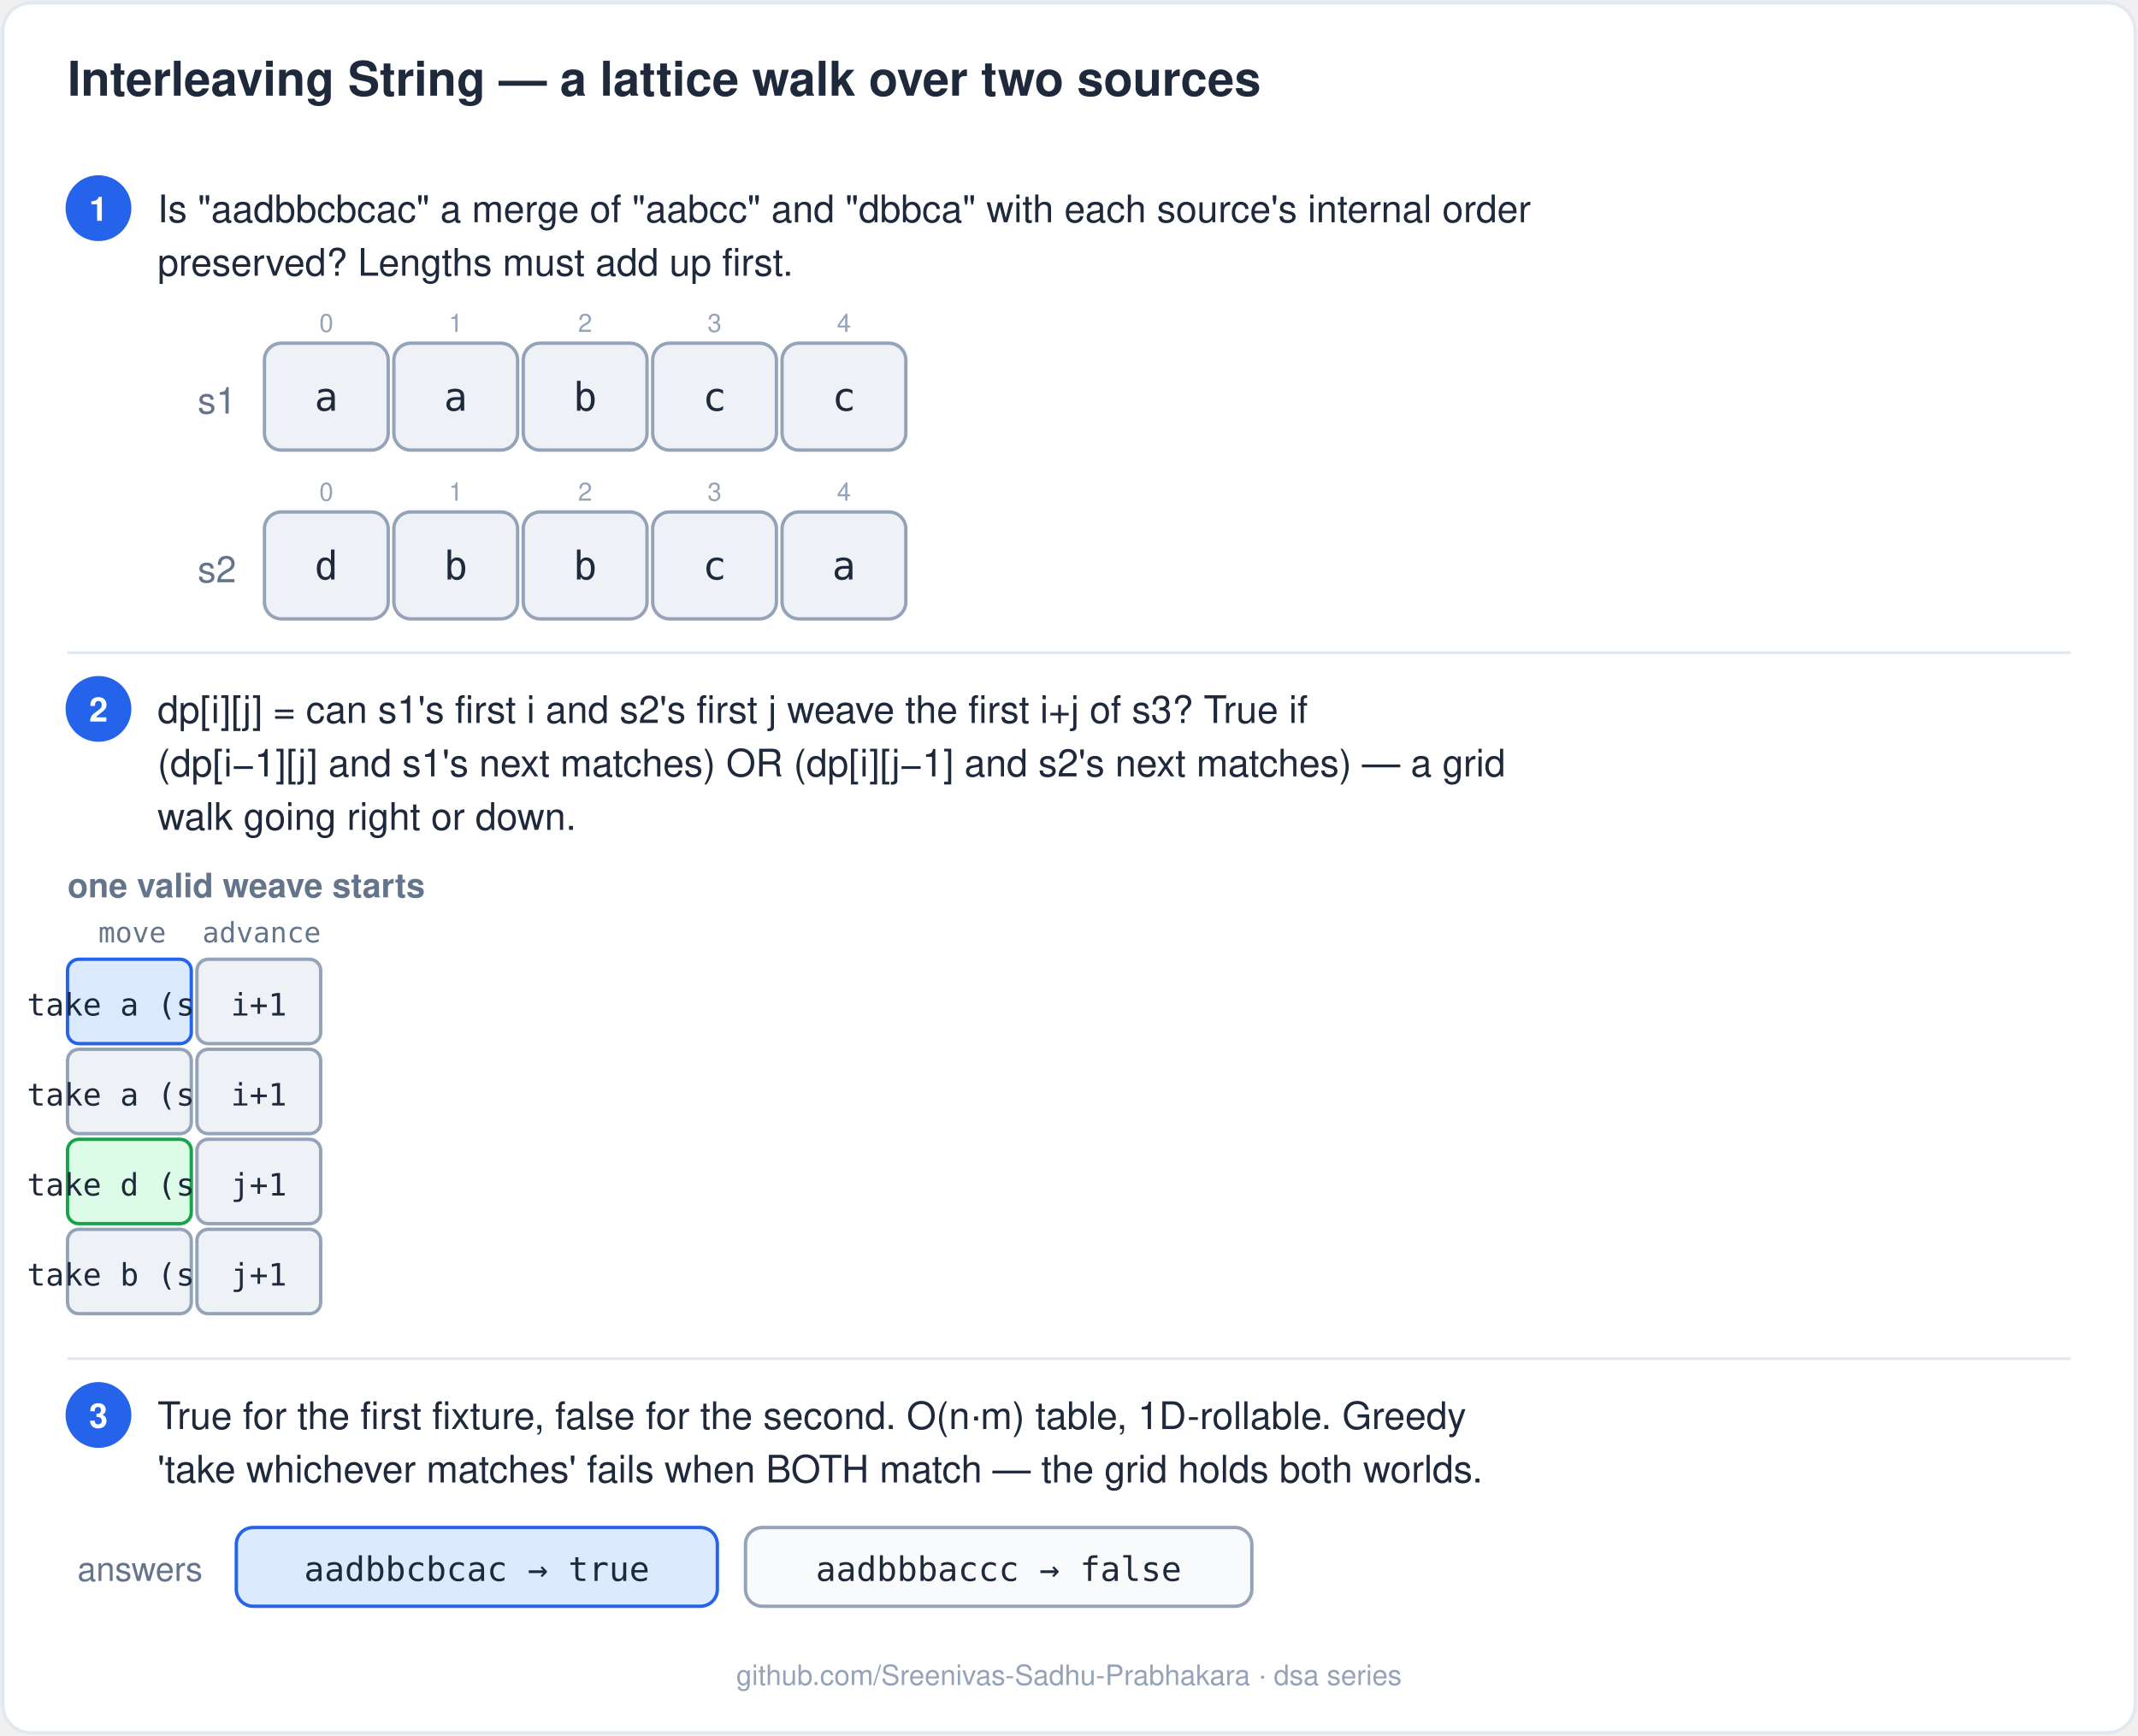
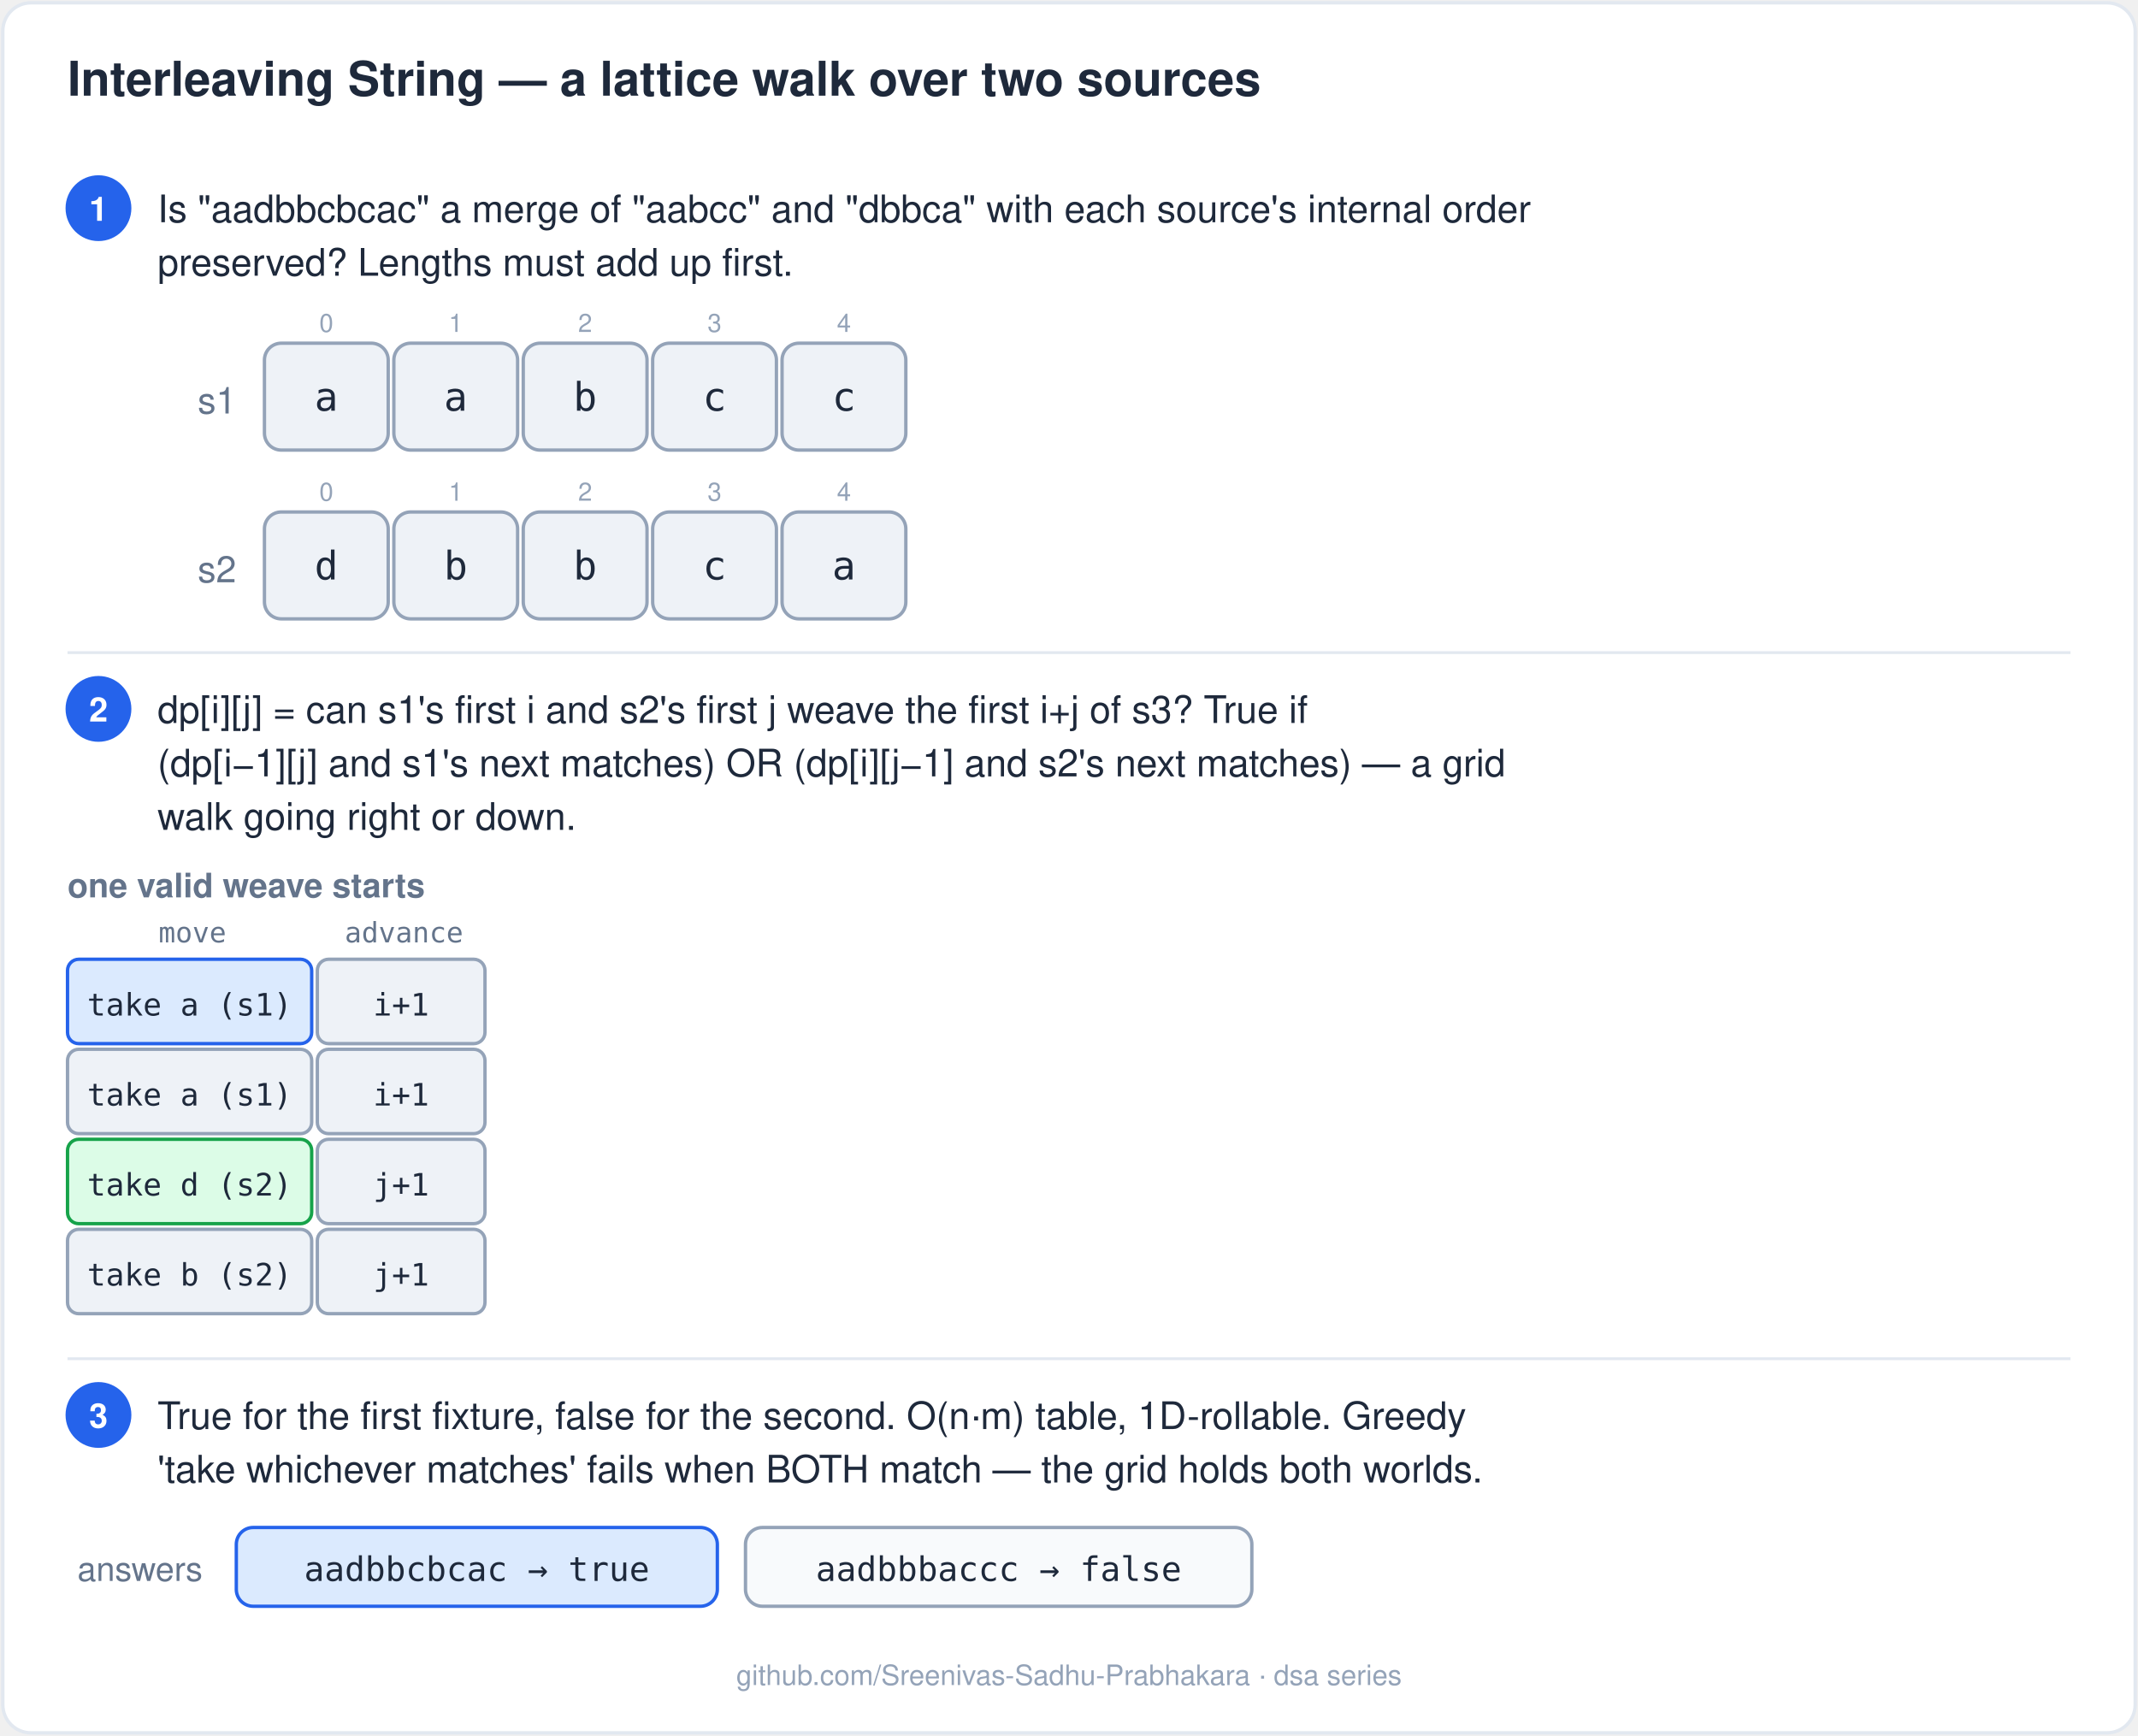
<svg xmlns="http://www.w3.org/2000/svg" width="760" height="617" viewBox="0 0 760 617" role="img" aria-label="Step-by-step visual walkthrough">
  <defs>
    <marker id="arr" markerWidth="8" markerHeight="8" refX="6" refY="3" orient="auto">
      <path d="M0,0 L7,3 L0,6 z" fill="context-stroke" />
    </marker>
  </defs>
  <rect x="1.0" y="1.0" width="758.0" height="615.0" rx="10" fill="#ffffff" stroke="#e2e8f0" stroke-width="1.2" />
  <text x="24.0" y="34.0" font-family="-apple-system,Segoe UI,Helvetica,Arial,sans-serif" font-size="17" fill="#1e293b" text-anchor="start" font-weight="600">Interleaving String — a lattice walk over two sources</text>
  <circle cx="35.0" cy="74.0" r="11" fill="#2563eb" stroke="#2563eb" stroke-width="1.4" />
  <text x="35.0" y="78.5" font-family="-apple-system,Segoe UI,Helvetica,Arial,sans-serif" font-size="12" fill="#ffffff" text-anchor="middle" font-weight="600">1</text>
  <text x="56.0" y="79.0" font-family="-apple-system,Segoe UI,Helvetica,Arial,sans-serif" font-size="13.5" fill="#1e293b" text-anchor="start">Is "aadbbcbcac" a merge of "aabcc" and "dbbca" with each source's internal order</text>
  <text x="56.0" y="98.0" font-family="-apple-system,Segoe UI,Helvetica,Arial,sans-serif" font-size="13.5" fill="#1e293b" text-anchor="start">preserved? Lengths must add up first.</text>
  <text x="84.0" y="147.0" font-family="-apple-system,Segoe UI,Helvetica,Arial,sans-serif" font-size="13" fill="#64748b" text-anchor="end">s1</text>
  <rect x="94.0" y="122.0" width="44.0" height="38.0" rx="6" fill="#eef2f7" stroke="#94a3b8" stroke-width="1.2" />
  <text x="116.0" y="146.0" font-family="ui-monospace,Menlo,monospace" font-size="14" fill="#1e293b" text-anchor="middle">a</text>
  <text x="116.0" y="118.0" font-family="-apple-system,Segoe UI,Helvetica,Arial,sans-serif" font-size="9" fill="#94a3b8" text-anchor="middle">0</text>
  <rect x="140.0" y="122.0" width="44.0" height="38.0" rx="6" fill="#eef2f7" stroke="#94a3b8" stroke-width="1.2" />
  <text x="162.0" y="146.0" font-family="ui-monospace,Menlo,monospace" font-size="14" fill="#1e293b" text-anchor="middle">a</text>
  <text x="162.0" y="118.0" font-family="-apple-system,Segoe UI,Helvetica,Arial,sans-serif" font-size="9" fill="#94a3b8" text-anchor="middle">1</text>
  <rect x="186.0" y="122.0" width="44.0" height="38.0" rx="6" fill="#eef2f7" stroke="#94a3b8" stroke-width="1.2" />
  <text x="208.0" y="146.0" font-family="ui-monospace,Menlo,monospace" font-size="14" fill="#1e293b" text-anchor="middle">b</text>
  <text x="208.0" y="118.0" font-family="-apple-system,Segoe UI,Helvetica,Arial,sans-serif" font-size="9" fill="#94a3b8" text-anchor="middle">2</text>
  <rect x="232.0" y="122.0" width="44.0" height="38.0" rx="6" fill="#eef2f7" stroke="#94a3b8" stroke-width="1.2" />
  <text x="254.0" y="146.0" font-family="ui-monospace,Menlo,monospace" font-size="14" fill="#1e293b" text-anchor="middle">c</text>
  <text x="254.0" y="118.0" font-family="-apple-system,Segoe UI,Helvetica,Arial,sans-serif" font-size="9" fill="#94a3b8" text-anchor="middle">3</text>
  <rect x="278.0" y="122.0" width="44.0" height="38.0" rx="6" fill="#eef2f7" stroke="#94a3b8" stroke-width="1.2" />
  <text x="300.0" y="146.0" font-family="ui-monospace,Menlo,monospace" font-size="14" fill="#1e293b" text-anchor="middle">c</text>
  <text x="300.0" y="118.0" font-family="-apple-system,Segoe UI,Helvetica,Arial,sans-serif" font-size="9" fill="#94a3b8" text-anchor="middle">4</text>
  <text x="84.0" y="207.0" font-family="-apple-system,Segoe UI,Helvetica,Arial,sans-serif" font-size="13" fill="#64748b" text-anchor="end">s2</text>
  <rect x="94.0" y="182.0" width="44.0" height="38.0" rx="6" fill="#eef2f7" stroke="#94a3b8" stroke-width="1.2" />
  <text x="116.0" y="206.0" font-family="ui-monospace,Menlo,monospace" font-size="14" fill="#1e293b" text-anchor="middle">d</text>
  <text x="116.0" y="178.0" font-family="-apple-system,Segoe UI,Helvetica,Arial,sans-serif" font-size="9" fill="#94a3b8" text-anchor="middle">0</text>
  <rect x="140.0" y="182.0" width="44.0" height="38.0" rx="6" fill="#eef2f7" stroke="#94a3b8" stroke-width="1.2" />
  <text x="162.0" y="206.0" font-family="ui-monospace,Menlo,monospace" font-size="14" fill="#1e293b" text-anchor="middle">b</text>
  <text x="162.0" y="178.0" font-family="-apple-system,Segoe UI,Helvetica,Arial,sans-serif" font-size="9" fill="#94a3b8" text-anchor="middle">1</text>
  <rect x="186.0" y="182.0" width="44.0" height="38.0" rx="6" fill="#eef2f7" stroke="#94a3b8" stroke-width="1.2" />
  <text x="208.0" y="206.0" font-family="ui-monospace,Menlo,monospace" font-size="14" fill="#1e293b" text-anchor="middle">b</text>
  <text x="208.0" y="178.0" font-family="-apple-system,Segoe UI,Helvetica,Arial,sans-serif" font-size="9" fill="#94a3b8" text-anchor="middle">2</text>
  <rect x="232.0" y="182.0" width="44.0" height="38.0" rx="6" fill="#eef2f7" stroke="#94a3b8" stroke-width="1.2" />
  <text x="254.0" y="206.0" font-family="ui-monospace,Menlo,monospace" font-size="14" fill="#1e293b" text-anchor="middle">c</text>
  <text x="254.0" y="178.0" font-family="-apple-system,Segoe UI,Helvetica,Arial,sans-serif" font-size="9" fill="#94a3b8" text-anchor="middle">3</text>
  <rect x="278.0" y="182.0" width="44.0" height="38.0" rx="6" fill="#eef2f7" stroke="#94a3b8" stroke-width="1.2" />
  <text x="300.0" y="206.0" font-family="ui-monospace,Menlo,monospace" font-size="14" fill="#1e293b" text-anchor="middle">a</text>
  <text x="300.0" y="178.0" font-family="-apple-system,Segoe UI,Helvetica,Arial,sans-serif" font-size="9" fill="#94a3b8" text-anchor="middle">4</text>
  <line x1="24.0" y1="232.0" x2="736.0" y2="232.0" stroke="#e2e8f0" stroke-width="1" />
  <circle cx="35.0" cy="252.0" r="11" fill="#2563eb" stroke="#2563eb" stroke-width="1.4" />
  <text x="35.0" y="256.5" font-family="-apple-system,Segoe UI,Helvetica,Arial,sans-serif" font-size="12" fill="#ffffff" text-anchor="middle" font-weight="600">2</text>
  <text x="56.0" y="257.0" font-family="-apple-system,Segoe UI,Helvetica,Arial,sans-serif" font-size="13.5" fill="#1e293b" text-anchor="start">dp[i][j] = can s1's first i and s2's first j weave the first i+j of s3? True if</text>
  <text x="56.0" y="276.0" font-family="-apple-system,Segoe UI,Helvetica,Arial,sans-serif" font-size="13.5" fill="#1e293b" text-anchor="start">(dp[i−1][j] and s1's next matches) OR (dp[i][j−1] and s2's next matches) — a grid</text>
  <text x="56.0" y="295.0" font-family="-apple-system,Segoe UI,Helvetica,Arial,sans-serif" font-size="13.5" fill="#1e293b" text-anchor="start">walk going right or down.</text>
  <text x="24.0" y="319.0" font-family="-apple-system,Segoe UI,Helvetica,Arial,sans-serif" font-size="12" fill="#64748b" text-anchor="start" font-weight="600">one valid weave starts</text>
-   <text x="47.0" y="335.0" font-family="ui-monospace,Menlo,monospace" font-size="10" fill="#64748b" text-anchor="middle">move</text>
-   <text x="93.0" y="335.0" font-family="ui-monospace,Menlo,monospace" font-size="10" fill="#64748b" text-anchor="middle">advance</text>
-   <rect x="24.0" y="341.0" width="44.0" height="30.0" rx="4" fill="#dbeafe" stroke="#2563eb" stroke-width="1.2" />
-   <text x="46.0" y="361.0" font-family="ui-monospace,Menlo,monospace" font-size="11" fill="#1e293b" text-anchor="middle">take a (s1)</text>
-   <rect x="70.0" y="341.0" width="44.0" height="30.0" rx="4" fill="#eef2f7" stroke="#94a3b8" stroke-width="1.2" />
-   <text x="92.0" y="361.0" font-family="ui-monospace,Menlo,monospace" font-size="11" fill="#1e293b" text-anchor="middle">i+1</text>
-   <rect x="24.0" y="373.0" width="44.0" height="30.0" rx="4" fill="#eef2f7" stroke="#94a3b8" stroke-width="1.2" />
-   <text x="46.0" y="393.0" font-family="ui-monospace,Menlo,monospace" font-size="11" fill="#1e293b" text-anchor="middle">take a (s1)</text>
-   <rect x="70.0" y="373.0" width="44.0" height="30.0" rx="4" fill="#eef2f7" stroke="#94a3b8" stroke-width="1.2" />
-   <text x="92.0" y="393.0" font-family="ui-monospace,Menlo,monospace" font-size="11" fill="#1e293b" text-anchor="middle">i+1</text>
-   <rect x="24.0" y="405.0" width="44.0" height="30.0" rx="4" fill="#dcfce7" stroke="#16a34a" stroke-width="1.2" />
-   <text x="46.0" y="425.0" font-family="ui-monospace,Menlo,monospace" font-size="11" fill="#1e293b" text-anchor="middle">take d (s2)</text>
-   <rect x="70.0" y="405.0" width="44.0" height="30.0" rx="4" fill="#eef2f7" stroke="#94a3b8" stroke-width="1.2" />
-   <text x="92.0" y="425.0" font-family="ui-monospace,Menlo,monospace" font-size="11" fill="#1e293b" text-anchor="middle">j+1</text>
-   <rect x="24.0" y="437.0" width="44.0" height="30.0" rx="4" fill="#eef2f7" stroke="#94a3b8" stroke-width="1.2" />
-   <text x="46.0" y="457.0" font-family="ui-monospace,Menlo,monospace" font-size="11" fill="#1e293b" text-anchor="middle">take b (s2)</text>
-   <rect x="70.0" y="437.0" width="44.0" height="30.0" rx="4" fill="#eef2f7" stroke="#94a3b8" stroke-width="1.2" />
-   <text x="92.0" y="457.0" font-family="ui-monospace,Menlo,monospace" font-size="11" fill="#1e293b" text-anchor="middle">j+1</text>
+   <text x="68.4" y="335.0" font-family="ui-monospace,Menlo,monospace" font-size="10" fill="#64748b" text-anchor="middle">move</text>
+   <text x="143.6" y="335.0" font-family="ui-monospace,Menlo,monospace" font-size="10" fill="#64748b" text-anchor="middle">advance</text>
+   <rect x="24.0" y="341.0" width="86.8" height="30.0" rx="4" fill="#dbeafe" stroke="#2563eb" stroke-width="1.2" />
+   <text x="67.4" y="361.0" font-family="ui-monospace,Menlo,monospace" font-size="11" fill="#1e293b" text-anchor="middle">take a (s1)</text>
+   <rect x="112.8" y="341.0" width="59.6" height="30.0" rx="4" fill="#eef2f7" stroke="#94a3b8" stroke-width="1.2" />
+   <text x="142.6" y="361.0" font-family="ui-monospace,Menlo,monospace" font-size="11" fill="#1e293b" text-anchor="middle">i+1</text>
+   <rect x="24.0" y="373.0" width="86.8" height="30.0" rx="4" fill="#eef2f7" stroke="#94a3b8" stroke-width="1.2" />
+   <text x="67.4" y="393.0" font-family="ui-monospace,Menlo,monospace" font-size="11" fill="#1e293b" text-anchor="middle">take a (s1)</text>
+   <rect x="112.8" y="373.0" width="59.6" height="30.0" rx="4" fill="#eef2f7" stroke="#94a3b8" stroke-width="1.2" />
+   <text x="142.6" y="393.0" font-family="ui-monospace,Menlo,monospace" font-size="11" fill="#1e293b" text-anchor="middle">i+1</text>
+   <rect x="24.0" y="405.0" width="86.8" height="30.0" rx="4" fill="#dcfce7" stroke="#16a34a" stroke-width="1.2" />
+   <text x="67.4" y="425.0" font-family="ui-monospace,Menlo,monospace" font-size="11" fill="#1e293b" text-anchor="middle">take d (s2)</text>
+   <rect x="112.8" y="405.0" width="59.6" height="30.0" rx="4" fill="#eef2f7" stroke="#94a3b8" stroke-width="1.2" />
+   <text x="142.6" y="425.0" font-family="ui-monospace,Menlo,monospace" font-size="11" fill="#1e293b" text-anchor="middle">j+1</text>
+   <rect x="24.0" y="437.0" width="86.8" height="30.0" rx="4" fill="#eef2f7" stroke="#94a3b8" stroke-width="1.2" />
+   <text x="67.4" y="457.0" font-family="ui-monospace,Menlo,monospace" font-size="11" fill="#1e293b" text-anchor="middle">take b (s2)</text>
+   <rect x="112.8" y="437.0" width="59.6" height="30.0" rx="4" fill="#eef2f7" stroke="#94a3b8" stroke-width="1.2" />
+   <text x="142.6" y="457.0" font-family="ui-monospace,Menlo,monospace" font-size="11" fill="#1e293b" text-anchor="middle">j+1</text>
  <line x1="24.0" y1="483.0" x2="736.0" y2="483.0" stroke="#e2e8f0" stroke-width="1" />
  <circle cx="35.0" cy="503.0" r="11" fill="#2563eb" stroke="#2563eb" stroke-width="1.4" />
  <text x="35.0" y="507.5" font-family="-apple-system,Segoe UI,Helvetica,Arial,sans-serif" font-size="12" fill="#ffffff" text-anchor="middle" font-weight="600">3</text>
  <text x="56.0" y="508.0" font-family="-apple-system,Segoe UI,Helvetica,Arial,sans-serif" font-size="13.5" fill="#1e293b" text-anchor="start">True for the first fixture, false for the second. O(n·m) table, 1D-rollable. Greedy</text>
  <text x="56.0" y="527.0" font-family="-apple-system,Segoe UI,Helvetica,Arial,sans-serif" font-size="13.5" fill="#1e293b" text-anchor="start">'take whichever matches' fails when BOTH match — the grid holds both worlds.</text>
  <text x="72.0" y="562.0" font-family="-apple-system,Segoe UI,Helvetica,Arial,sans-serif" font-size="12" fill="#64748b" text-anchor="end">answers</text>
  <rect x="84.0" y="543.0" width="171.0" height="28.0" rx="6" fill="#dbeafe" stroke="#2563eb" stroke-width="1.2" />
  <text x="169.5" y="562.0" font-family="ui-monospace,Menlo,monospace" font-size="12" fill="#1e293b" text-anchor="middle">aadbbcbcac → true</text>
  <rect x="265.0" y="543.0" width="180.0" height="28.0" rx="6" fill="#f8fafc" stroke="#94a3b8" stroke-width="1.2" />
  <text x="355.0" y="562.0" font-family="ui-monospace,Menlo,monospace" font-size="12" fill="#1e293b" text-anchor="middle">aadbbbaccc → false</text>
  <text x="380.0" y="599.0" font-family="-apple-system,Segoe UI,Helvetica,Arial,sans-serif" font-size="10" fill="#94a3b8" text-anchor="middle">github.com/Sreenivas-Sadhu-Prabhakara · dsa series</text>
</svg>
